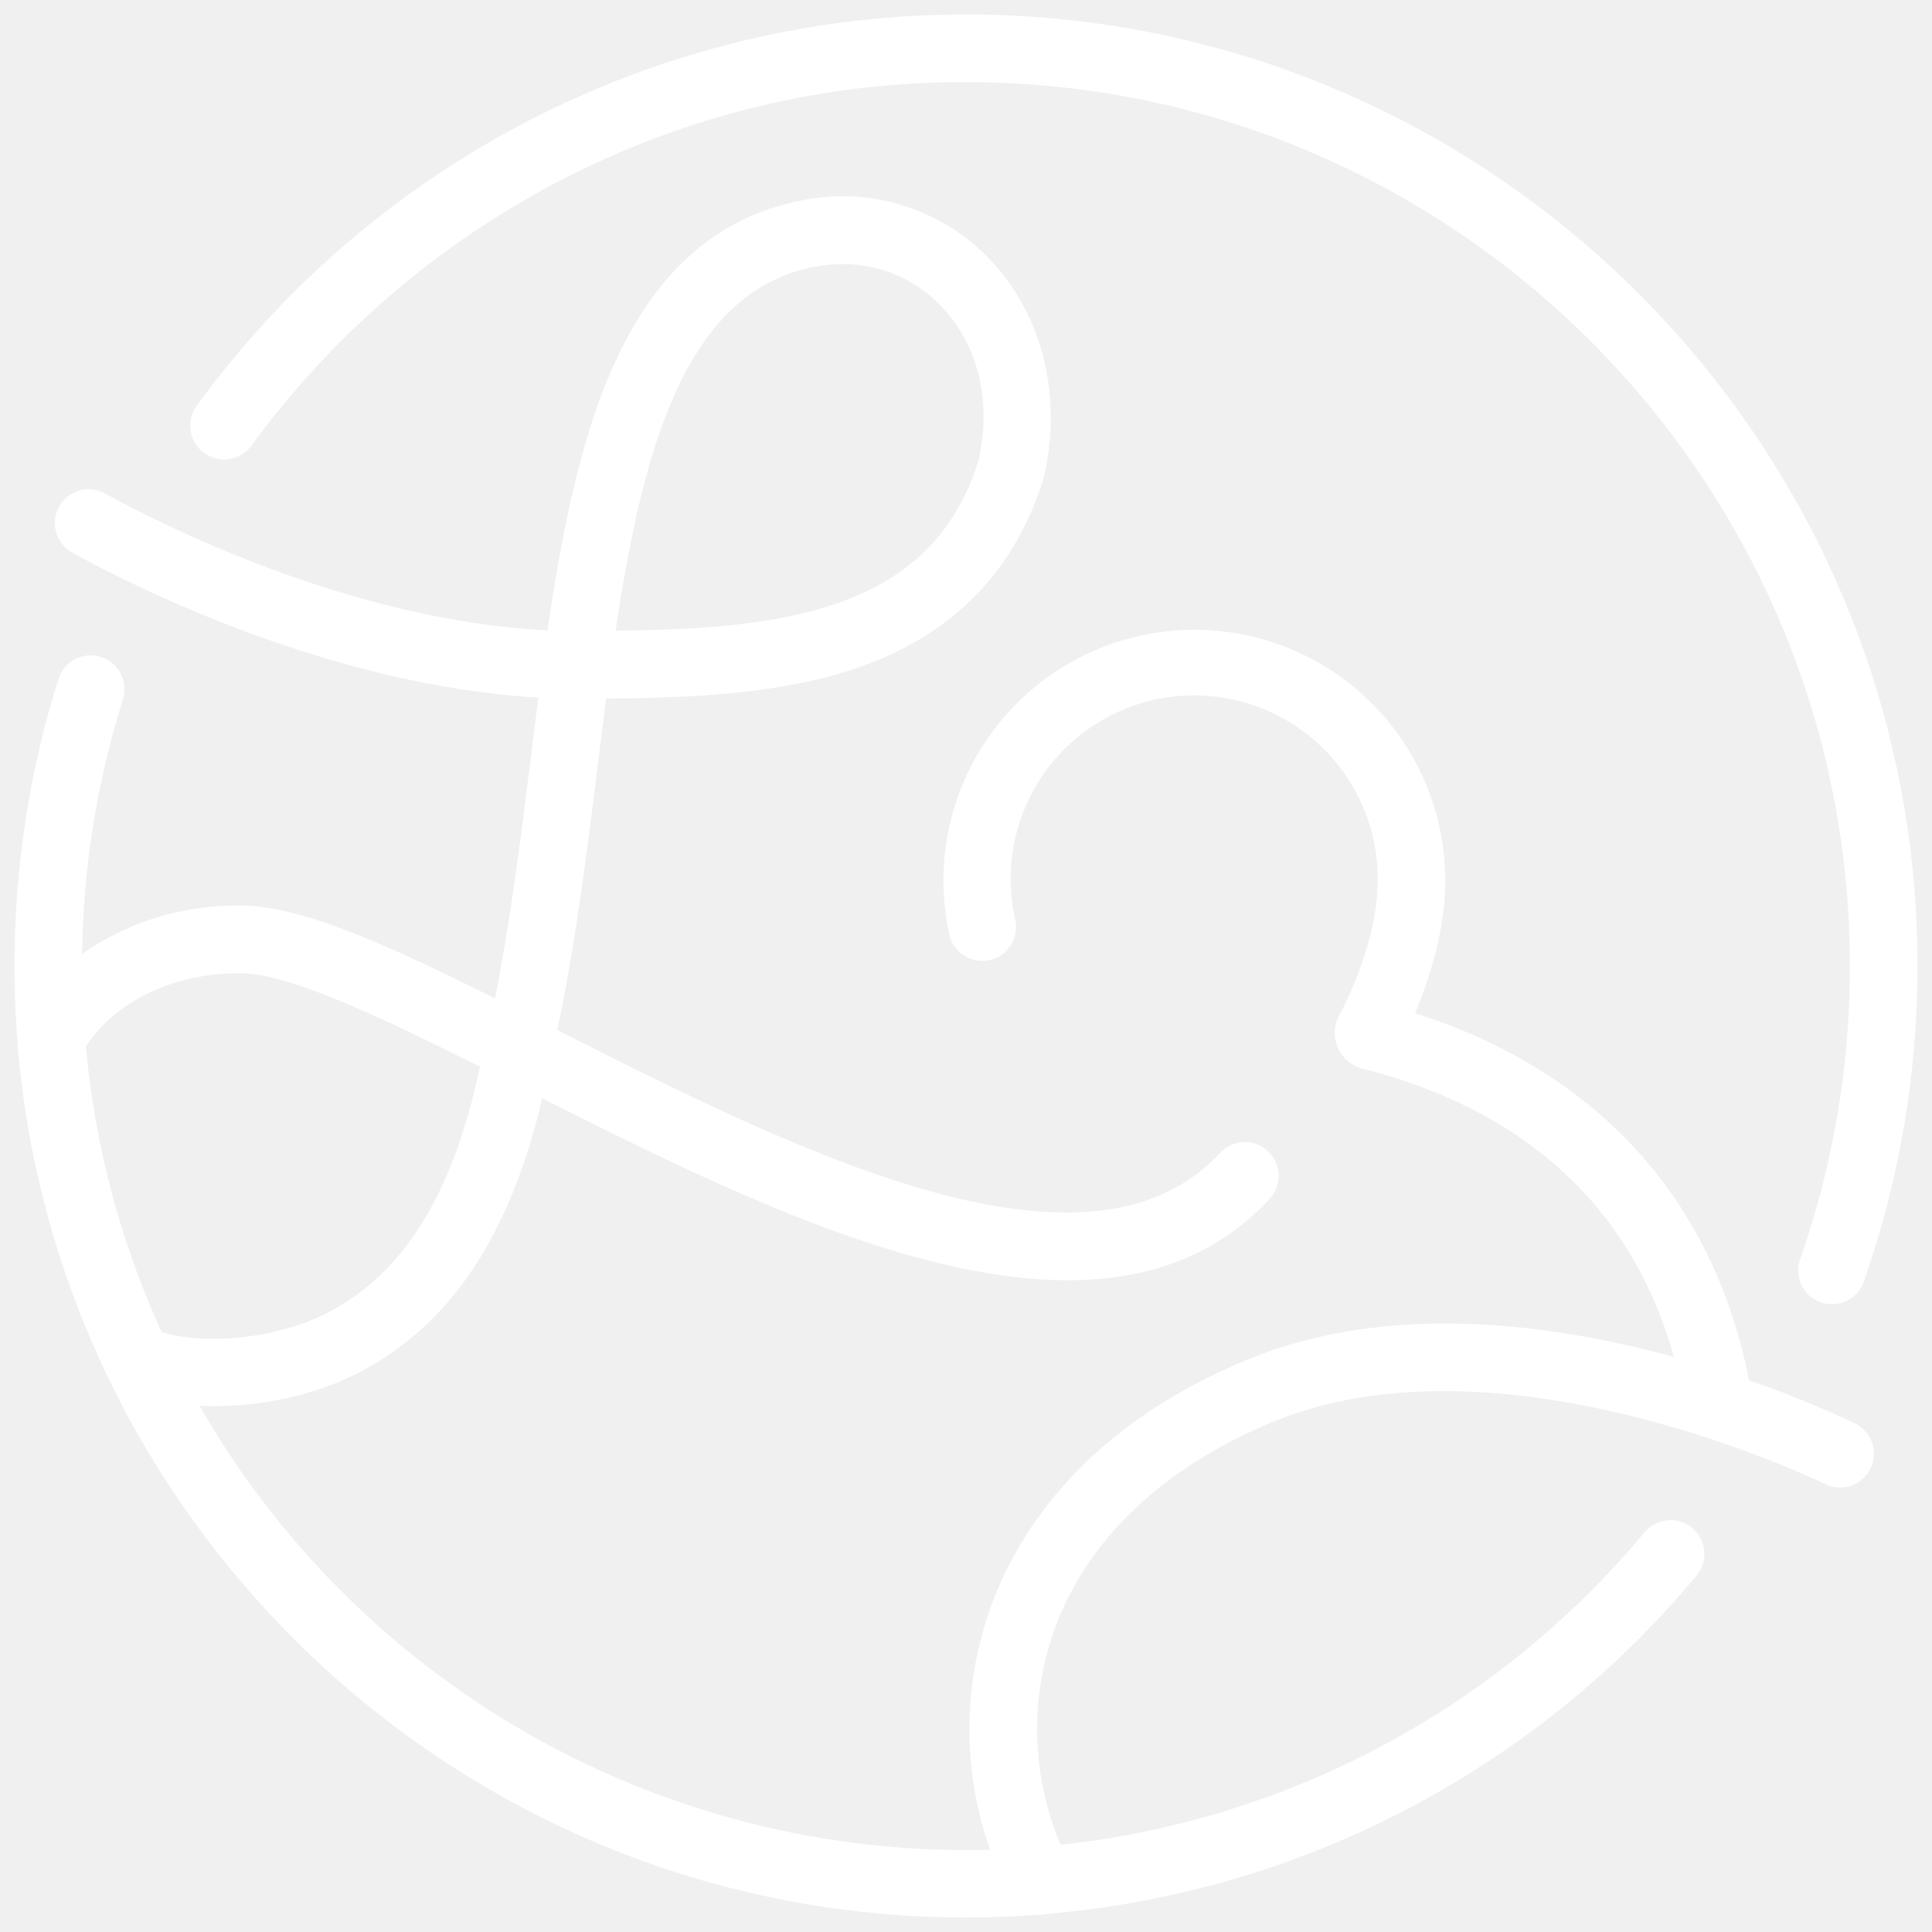
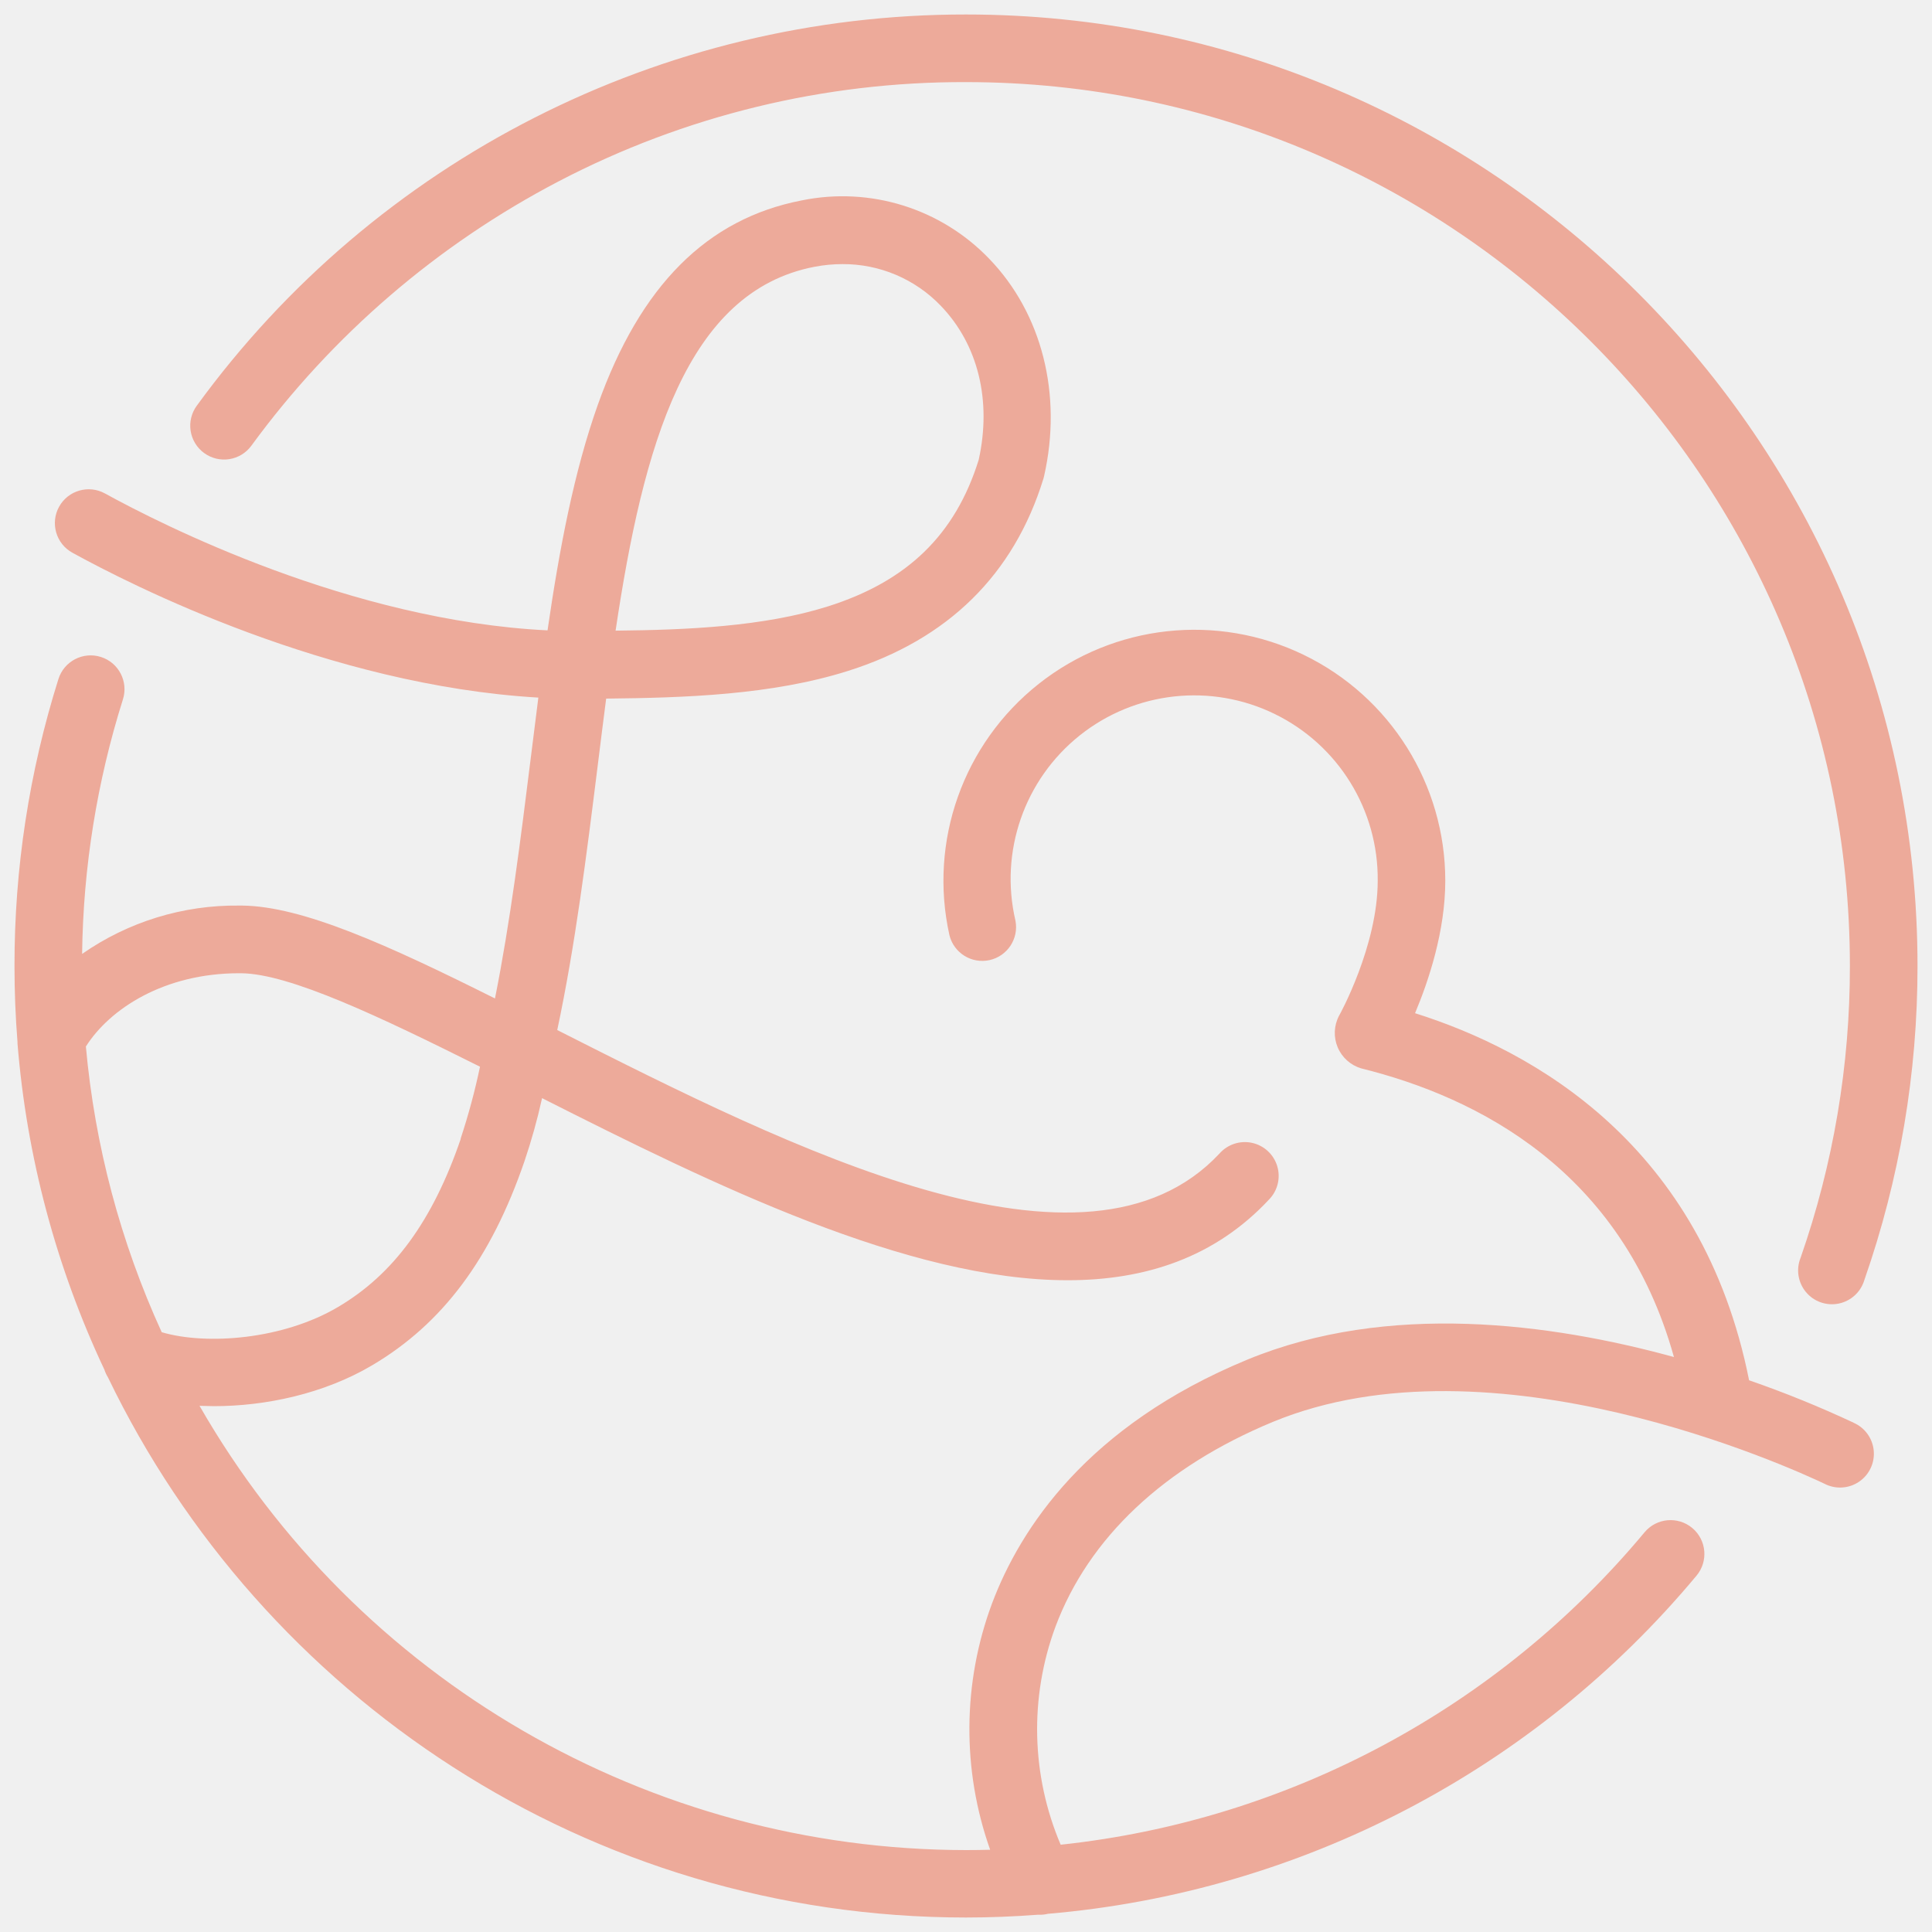
<svg xmlns="http://www.w3.org/2000/svg" viewBox="0 0 400 400">
-   <path fill="#fff" d="M42.27,93.8a7,7,0,0,0,9.78-1.53,184.66,184.66,0,0,1,63.66-54.75A180.94,180.94,0,0,1,200,17c100.91,0,183,82.09,183,183a182.58,182.58,0,0,1-10.2,60.39A7,7,0,1,0,386,265a196.57,196.57,0,0,0,11-65C397,91.37,308.63,3,200,3A196.74,196.74,0,0,0,40.74,84,7,7,0,0,0,42.27,93.8Z" />
-   <path fill="#fff" d="M383.82,294.58a223.25,223.25,0,0,0-21.69-8.81c-9.7-48.67-44.49-68.22-69.16-76,2.8-6.66,6.26-17,6.26-27.42a51.95,51.95,0,1,0-102.66,11.27,7,7,0,0,0,13.67-3,38,38,0,1,1,75-8.25c0,13.46-7.9,27.78-8,27.92a7.65,7.65,0,0,0,4.59,10.91c24.21,6,54,21.23,64.74,59.76-25.47-7-59.21-11.49-88.35.55-33.17,13.7-47,35-52.81,50.41a74.64,74.64,0,0,0-.41,51.05q-2.5.07-5,.07A183.12,183.12,0,0,1,41.31,291.06c1,0,2,.07,3,.07,10.7,0,22.76-2.56,32.74-8.46,14.56-8.61,24.58-22,31.53-42.23a123.5,123.5,0,0,0,3.65-13.08c35.31,17.85,75.74,37.7,108.81,37.7,16.12,0,30.5-4.72,41.68-16.69a7,7,0,1,0-10.23-9.55c-27.65,29.61-88.19-.79-137.12-25.56,3.73-17.5,6.07-36.24,8.34-54.43.59-4.76,1.18-9.51,1.79-14.19,16.34-.17,34.26-.75,50-5.71,20.79-6.54,34.43-20,40.54-39.86q.08-.25.13-.51c3.82-16.86-.43-33.67-11.38-45A42.09,42.09,0,0,0,166,41.49c-19.63,3.79-33.45,17.65-42.24,42.35-4.88,13.72-7.92,29.61-10.4,46.67-40.8-2-80.09-22-91.62-28.34a7,7,0,0,0-6.76,12.26c12.09,6.66,53,27.47,96.48,30q-.81,6.26-1.59,12.66c-2.07,16.63-4.21,33.71-7.39,49.63-22.12-11.06-39.87-19.11-52.37-19.23H49.5A55.65,55.65,0,0,0,17,197.5a182.81,182.81,0,0,1,8.45-52.7,7,7,0,1,0-13.35-4.22A196.94,196.94,0,0,0,3,200q0,7.92.62,15.69c0,.1,0,.2,0,.3a195.48,195.48,0,0,0,18,67.6,7,7,0,0,0,.73,1.57C54.2,351.27,121.86,397,200,397c5,0,9.9-.2,14.8-.57.18,0,.35,0,.53,0a6.94,6.94,0,0,0,1.65-.2,196.57,196.57,0,0,0,134.26-70,7,7,0,1,0-10.74-9,182.61,182.61,0,0,1-120.9,64.7,61.14,61.14,0,0,1-1.07-45.16c6.89-18.4,22.47-33.05,45-42.38,45.42-18.76,107.31,9.52,114.22,12.81a7,7,0,1,0,6-12.64ZM168.61,55.24a30.75,30.75,0,0,1,5.82-.56,28,28,0,0,1,20.35,8.63c7.71,8,10.57,19.58,7.85,31.89-4.84,15.52-14.79,25.17-31.29,30.37-13.26,4.17-29.12,4.85-43.89,5C133.18,92.19,142.11,60.35,168.61,55.24ZM49.49,201.5h.45c10,.09,28.74,9,49.44,19.35a138,138,0,0,1-4,14.86l0,.12c-5.8,16.91-13.88,28-25.43,34.79-11.31,6.69-27.12,7.95-36.47,5.2a181.57,181.57,0,0,1-15.7-59.15C22.73,208.85,34,201.5,49.49,201.5Z" />
+   <path fill="#EDAA9A" d="M42.27,93.8a7,7,0,0,0,9.78-1.53,184.66,184.66,0,0,1,63.66-54.75A180.94,180.94,0,0,1,200,17c100.91,0,183,82.09,183,183a182.58,182.58,0,0,1-10.2,60.39A7,7,0,1,0,386,265a196.57,196.57,0,0,0,11-65C397,91.37,308.63,3,200,3A196.74,196.74,0,0,0,40.74,84,7,7,0,0,0,42.27,93.8Z" />
+   <path fill="#EDAA9A" d="M383.82,294.58a223.25,223.25,0,0,0-21.69-8.81c-9.7-48.67-44.49-68.22-69.16-76,2.8-6.66,6.26-17,6.26-27.42a51.95,51.95,0,1,0-102.66,11.27,7,7,0,0,0,13.67-3,38,38,0,1,1,75-8.25c0,13.46-7.9,27.78-8,27.92a7.65,7.65,0,0,0,4.59,10.91c24.21,6,54,21.23,64.74,59.76-25.47-7-59.21-11.49-88.35.55-33.17,13.7-47,35-52.81,50.41a74.64,74.64,0,0,0-.41,51.05q-2.5.07-5,.07A183.12,183.12,0,0,1,41.31,291.06c1,0,2,.07,3,.07,10.7,0,22.76-2.56,32.74-8.46,14.56-8.61,24.58-22,31.53-42.23a123.5,123.5,0,0,0,3.65-13.08c35.31,17.85,75.74,37.7,108.81,37.7,16.12,0,30.5-4.72,41.68-16.69a7,7,0,1,0-10.23-9.55c-27.65,29.61-88.19-.79-137.12-25.56,3.73-17.5,6.07-36.24,8.34-54.43.59-4.76,1.18-9.51,1.79-14.19,16.34-.17,34.26-.75,50-5.71,20.79-6.54,34.43-20,40.54-39.86q.08-.25.13-.51c3.82-16.86-.43-33.67-11.38-45A42.09,42.09,0,0,0,166,41.49c-19.63,3.79-33.45,17.65-42.24,42.35-4.88,13.72-7.92,29.61-10.4,46.67-40.8-2-80.09-22-91.62-28.34a7,7,0,0,0-6.76,12.26c12.09,6.66,53,27.47,96.48,30q-.81,6.26-1.59,12.66c-2.07,16.63-4.21,33.71-7.39,49.63-22.12-11.06-39.87-19.11-52.37-19.23H49.5A55.65,55.65,0,0,0,17,197.5a182.81,182.81,0,0,1,8.45-52.7,7,7,0,1,0-13.35-4.22A196.94,196.94,0,0,0,3,200q0,7.92.62,15.69c0,.1,0,.2,0,.3a195.48,195.48,0,0,0,18,67.6,7,7,0,0,0,.73,1.57C54.2,351.27,121.86,397,200,397c5,0,9.9-.2,14.8-.57.18,0,.35,0,.53,0a6.94,6.94,0,0,0,1.65-.2,196.57,196.57,0,0,0,134.26-70,7,7,0,1,0-10.74-9,182.61,182.61,0,0,1-120.9,64.7,61.14,61.14,0,0,1-1.07-45.16c6.89-18.4,22.47-33.05,45-42.38,45.42-18.76,107.31,9.52,114.22,12.81a7,7,0,1,0,6-12.64ZM168.61,55.24a30.75,30.75,0,0,1,5.82-.56,28,28,0,0,1,20.35,8.63c7.71,8,10.57,19.58,7.85,31.89-4.84,15.52-14.79,25.17-31.29,30.37-13.26,4.17-29.12,4.85-43.89,5C133.18,92.19,142.11,60.35,168.61,55.24ZM49.49,201.5h.45c10,.09,28.74,9,49.44,19.35a138,138,0,0,1-4,14.86l0,.12c-5.8,16.91-13.88,28-25.43,34.79-11.31,6.69-27.12,7.95-36.47,5.2a181.57,181.57,0,0,1-15.7-59.15C22.73,208.85,34,201.5,49.49,201.5Z" />
</svg>
